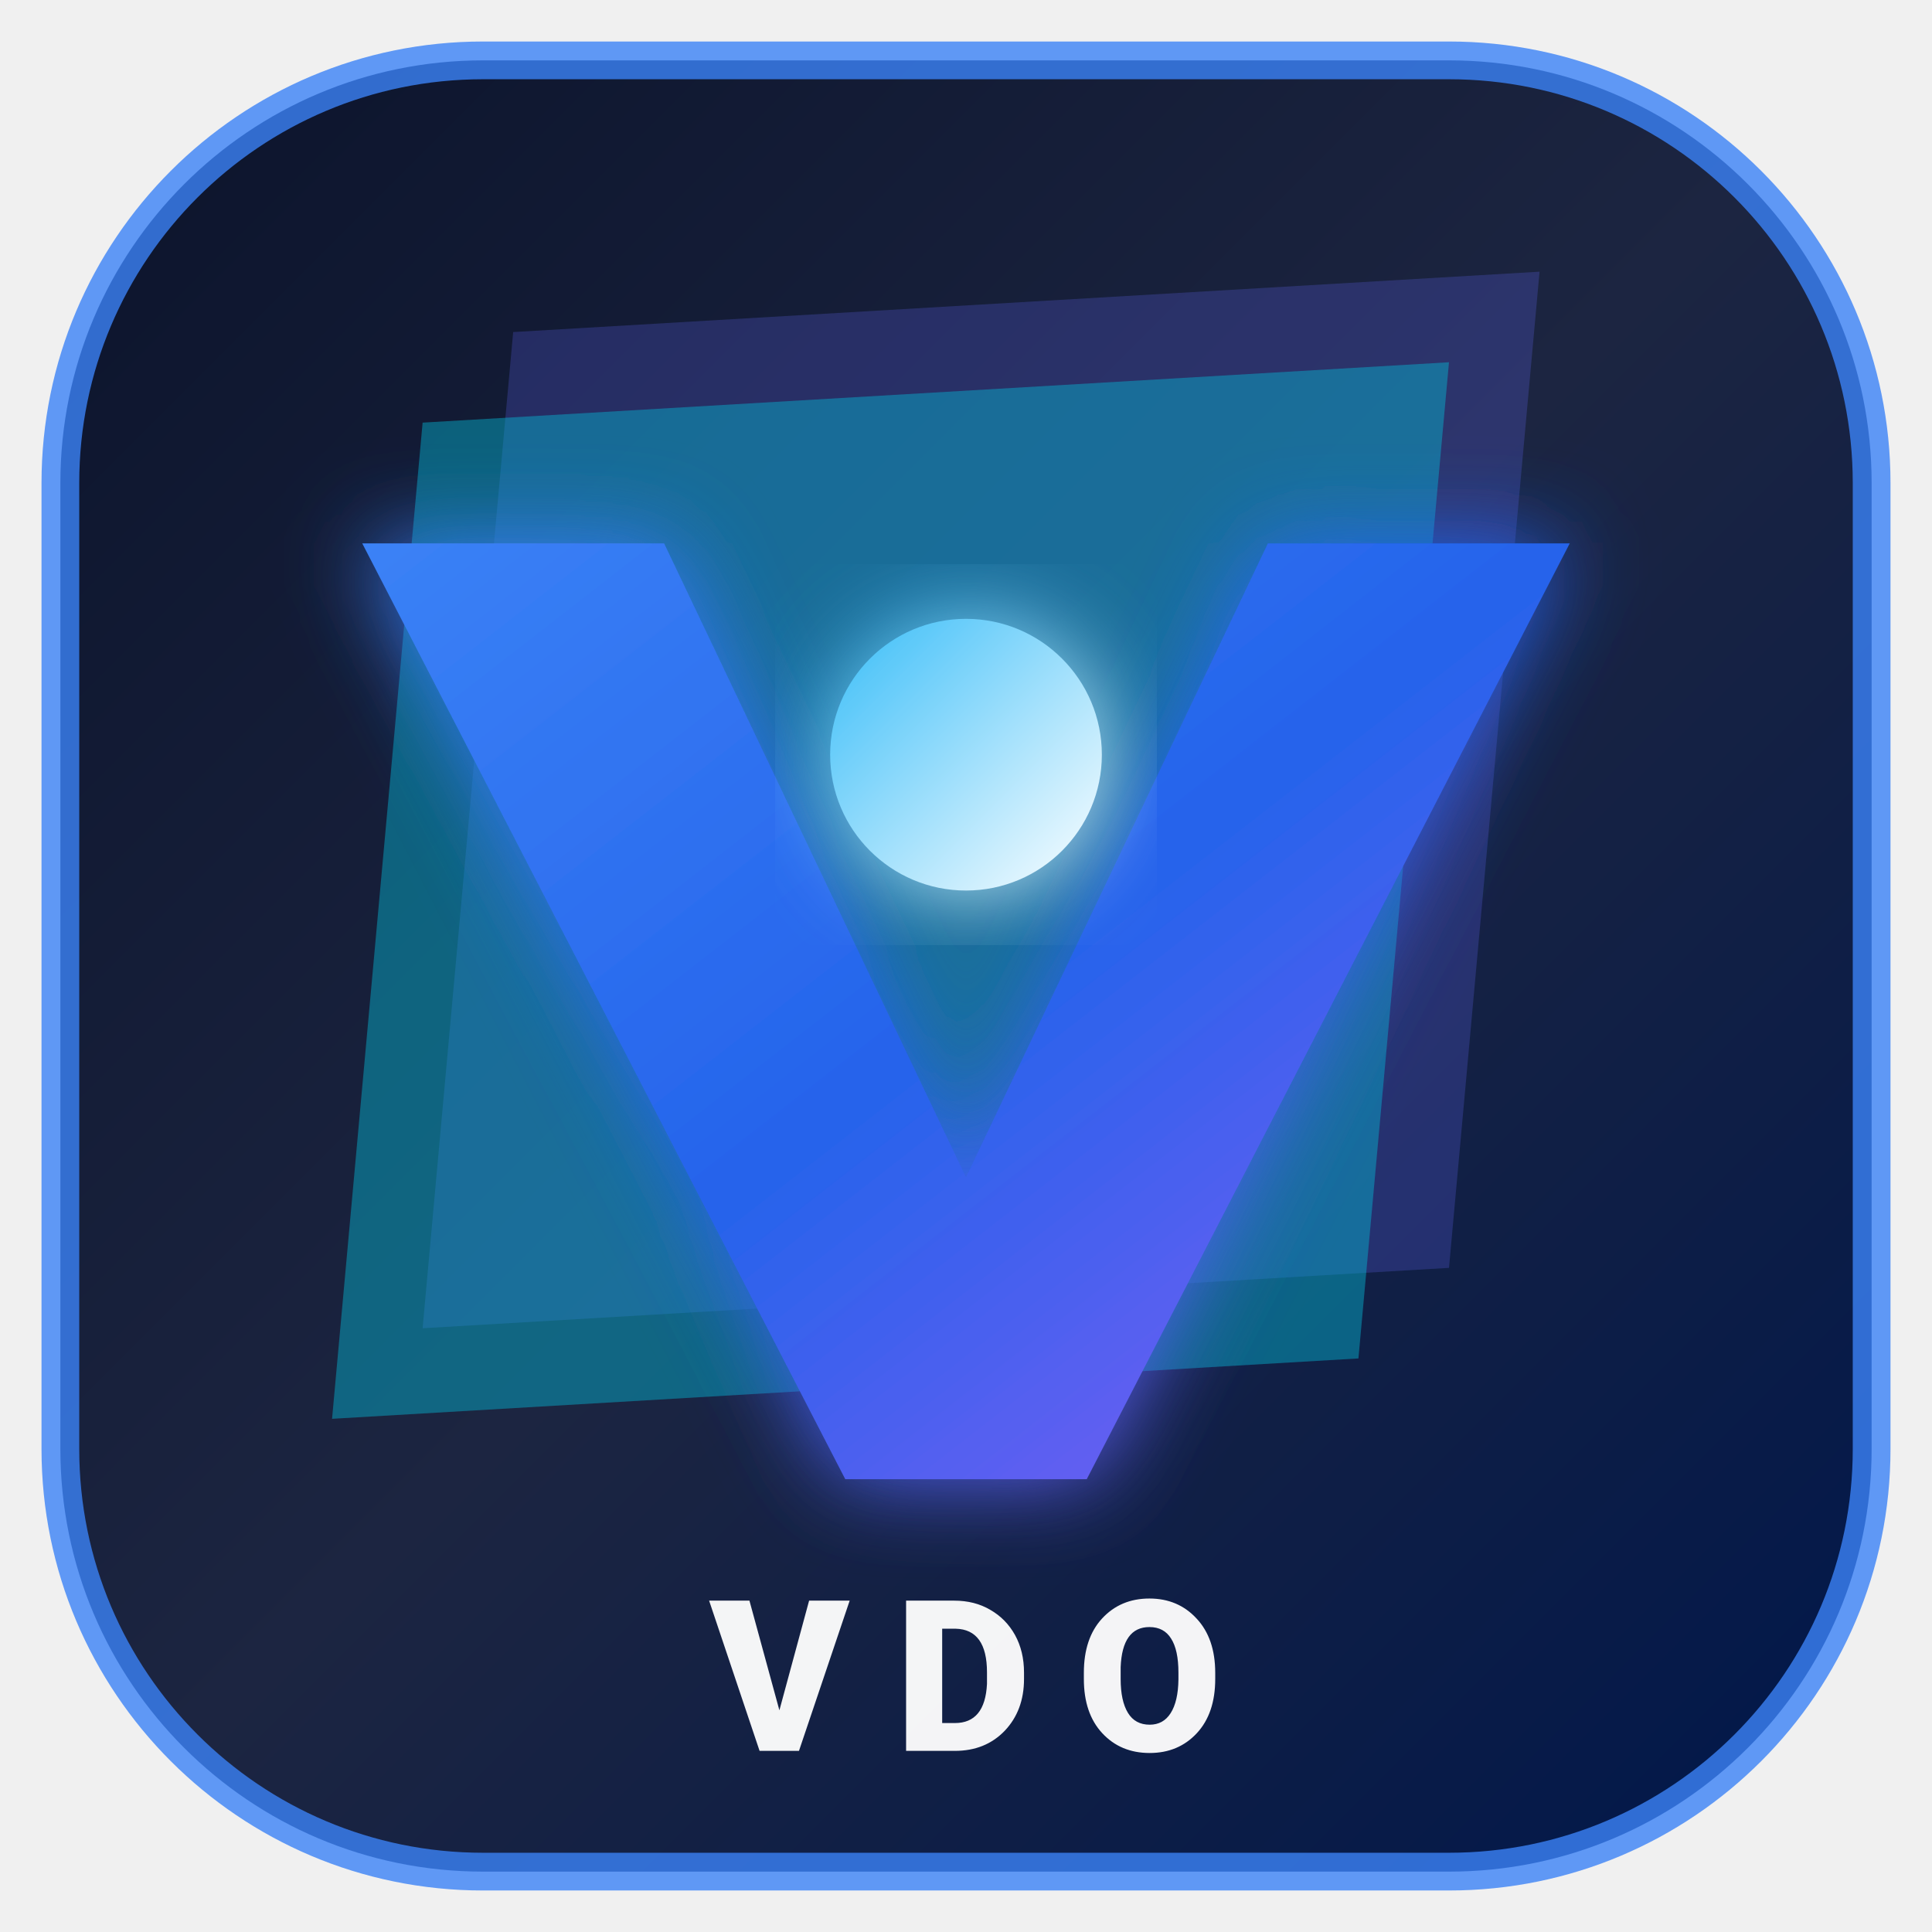
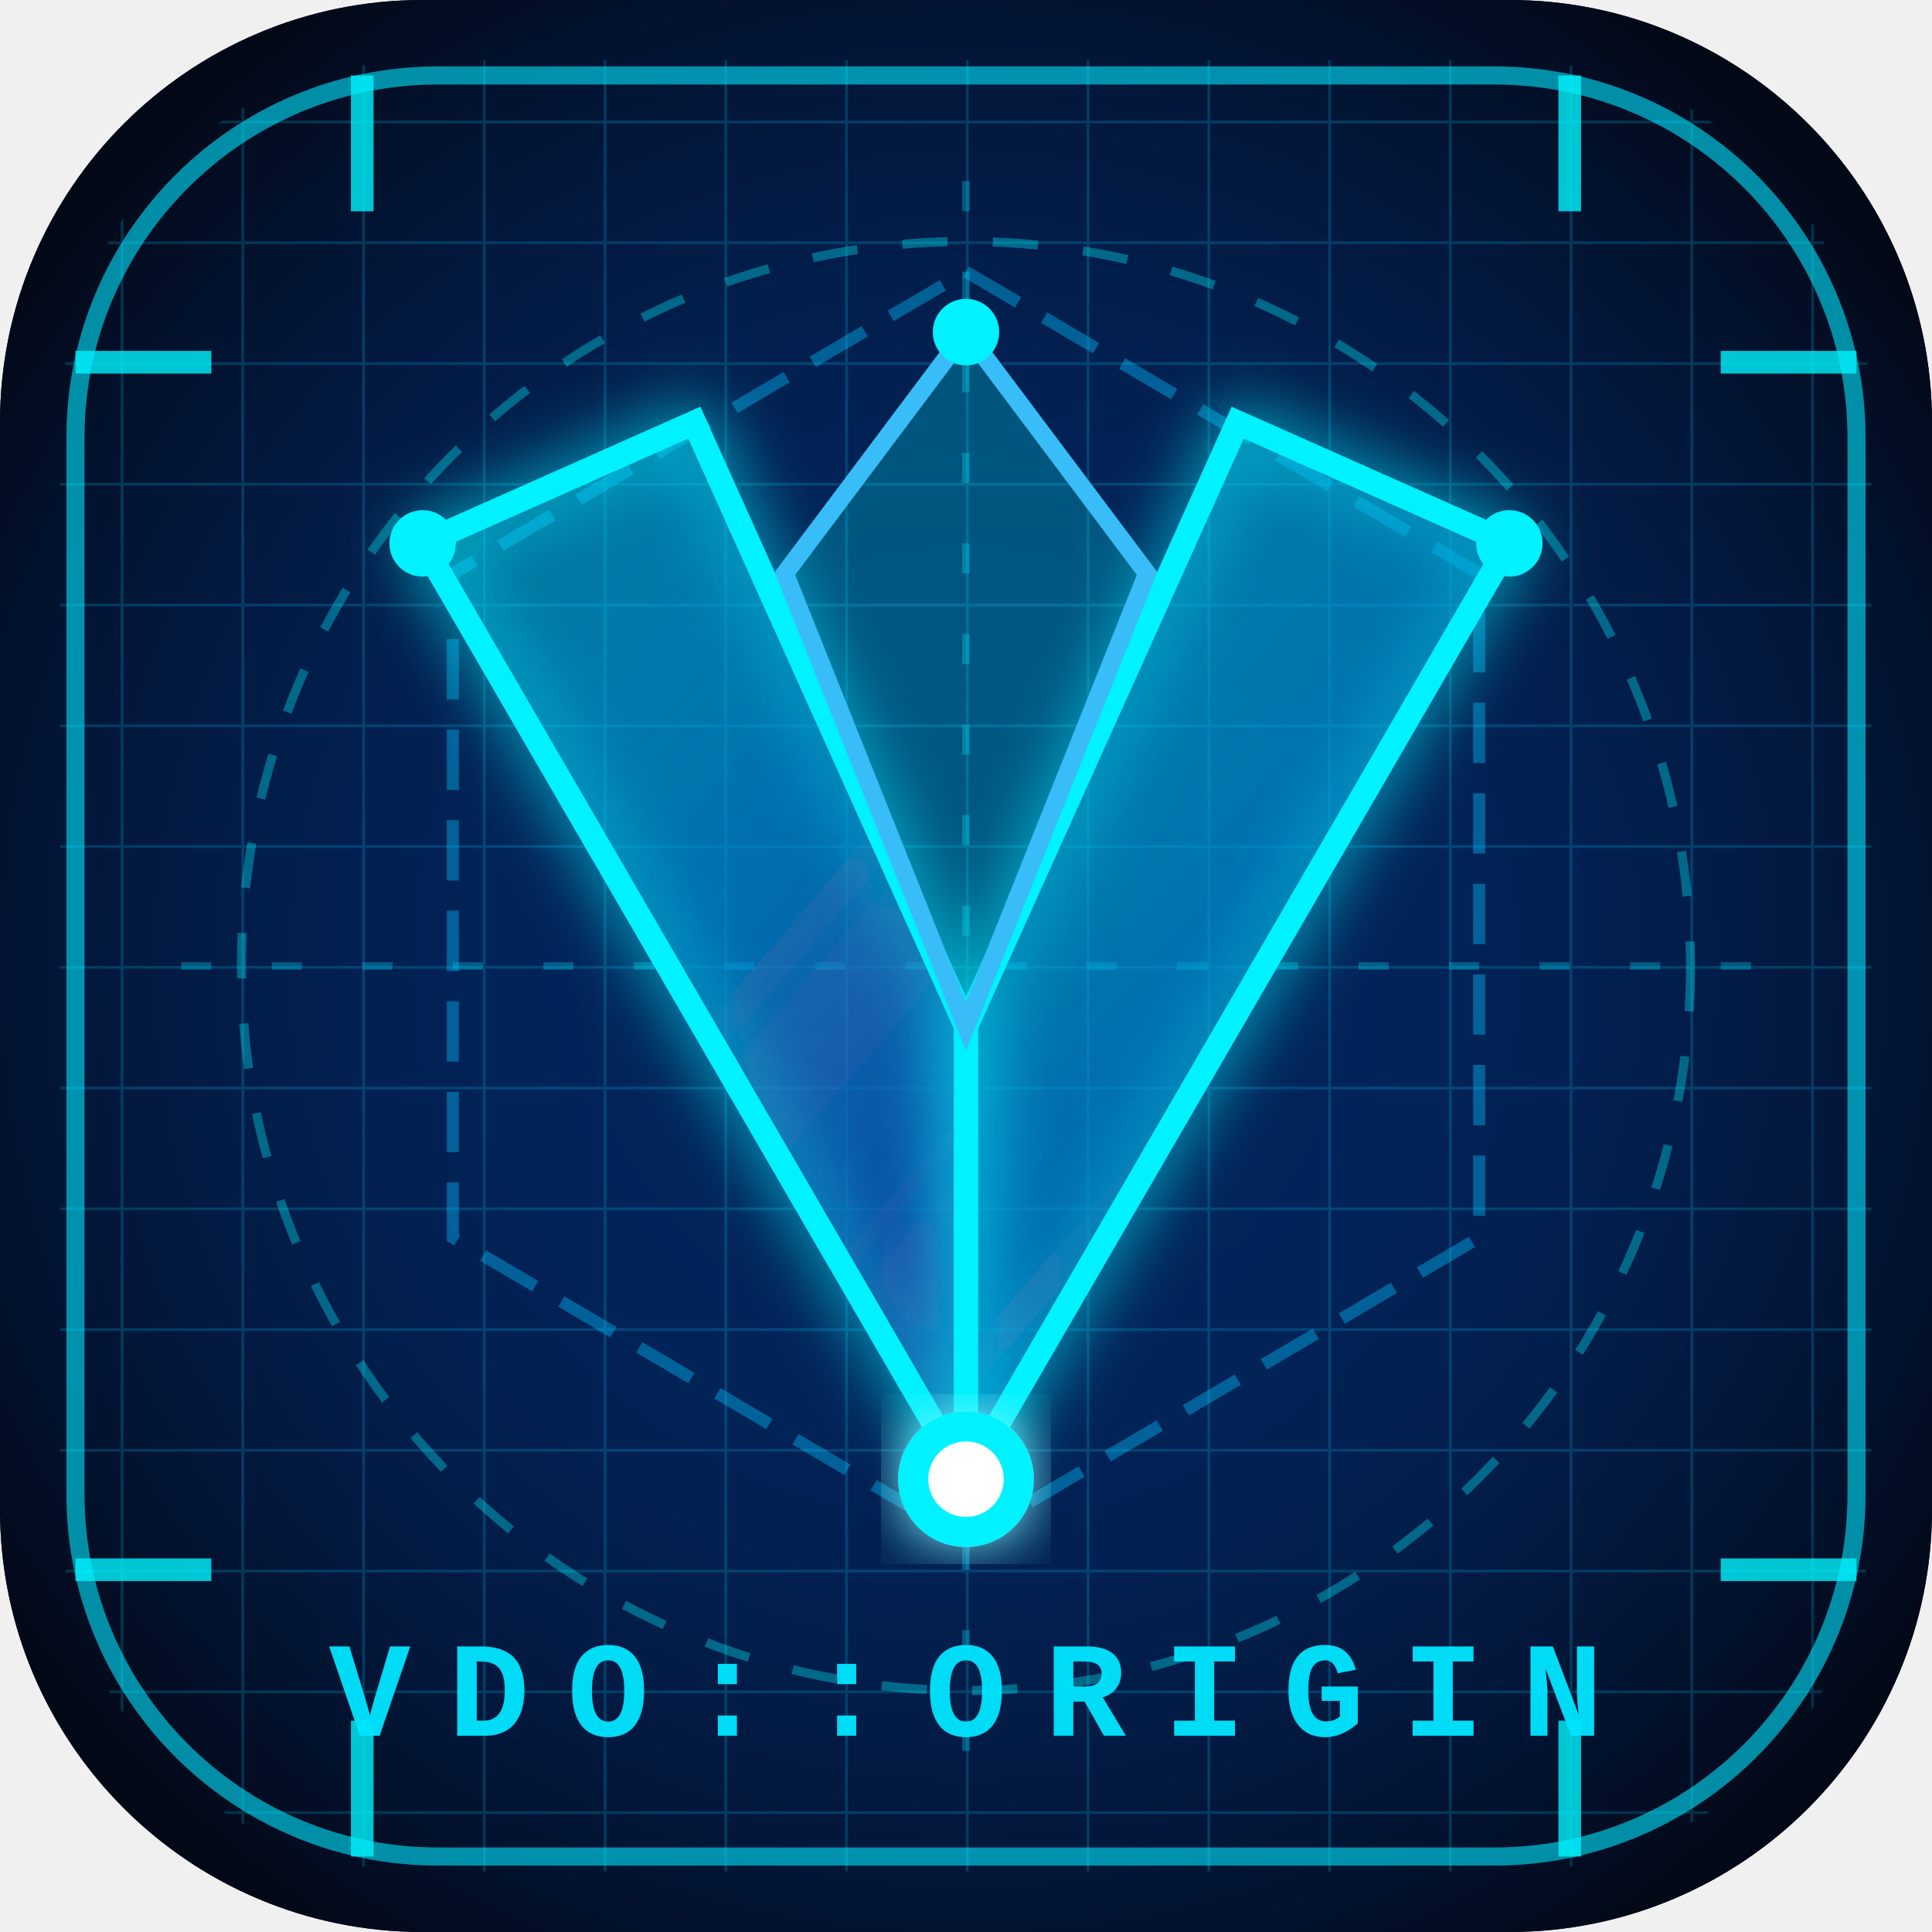
<svg xmlns="http://www.w3.org/2000/svg" viewBox="0 0 128 128" width="100%" height="100%">
  <defs>
-     <linearGradient id="bgGrad" x1="0%" y1="0%" x2="100%" y2="100%">
-       <stop offset="0%" stop-color="#0b132b" />
-       <stop offset="50%" stop-color="#1c2541" />
-       <stop offset="100%" stop-color="#00174b" />
+     <radialGradient id="bpGlow" cx="50%" cy="50%" r="60%">
+       <stop offset="0%" stop-color="#0052cc" stop-opacity="0.35" />
+       <stop offset="100%" stop-color="#030816" stop-opacity="1" />
+     </radialGradient>
+     <linearGradient id="laserCyan" x1="0%" y1="0%" x2="100%" y2="100%">
+       <stop offset="0%" stop-color="#00F2FE" />
+       <stop offset="50%" stop-color="#00C0FF" />
+       <stop offset="100%" stop-color="#3B82F6" />
    </linearGradient>
-     <linearGradient id="vGrad" x1="0%" y1="0%" x2="100%" y2="100%">
-       <stop offset="0%" stop-color="#3b82f6" />
-       <stop offset="50%" stop-color="#2563eb" />
-       <stop offset="100%" stop-color="#8b5cf6" />
+     <linearGradient id="facetGrad" x1="20%" y1="0%" x2="80%" y2="100%">
+       <stop offset="0%" stop-color="#00E5FF" stop-opacity="0.25" />
+       <stop offset="100%" stop-color="#1E40AF" stop-opacity="0.6" />
    </linearGradient>
-     <linearGradient id="orbGrad" x1="0%" y1="0%" x2="100%" y2="100%">
-       <stop offset="0%" stop-color="#38bdf8" />
-       <stop offset="100%" stop-color="#ffffff" />
-     </linearGradient>
-     <filter id="glow" x="-20%" y="-20%" width="140%" height="140%">
-       <feGaussianBlur stdDeviation="3" result="blur" />
-       <feComposite in="SourceGraphic" in2="blur" operator="over" />
+     <pattern id="cadGrid" width="8" height="8" patternUnits="userSpaceOnUse">
+       <path d="M 8 0 L 0 0 0 8" fill="none" stroke="#00d2ff" stroke-width="0.35" stroke-opacity="0.2" />
+     </pattern>
+     <filter id="neonPulse" x="-30%" y="-30%" width="160%" height="160%">
+       <feGaussianBlur stdDeviation="2.2" result="glow" />
+       <feMerge>
+         <feMergeNode in="glow" />
+         <feMergeNode in="SourceGraphic" />
+       </feMerge>
    </filter>
  </defs>
-   <rect x="4" y="4" width="120" height="120" rx="28" fill="url(#bgGrad)" stroke="#3b82f6" stroke-width="2.5" stroke-opacity="0.8" />
-   <polygon points="34,22 102,18 96,84 28,88" fill="#6366f1" fill-opacity="0.25" />
-   <polygon points="28,28 96,24 90,90 22,94" fill="#06b6d4" fill-opacity="0.45" />
-   <polygon points="24,36 44,36 64,78 84,36 104,36 72,98 56,98" fill="url(#vGrad)" filter="url(#glow)" />
-   <circle cx="64" cy="50" r="9" fill="url(#orbGrad)" filter="url(#glow)" />
-   <text x="64" y="116" fill="#ffffff" font-size="14" font-family="-apple-system, BlinkMacSystemFont, 'Segoe UI', Roboto, sans-serif" font-weight="900" letter-spacing="3" text-anchor="middle" opacity="0.95">VDO</text>
+   <rect width="128" height="128" rx="28" fill="#030712" />
+   <rect width="128" height="128" rx="28" fill="url(#bpGlow)" />
+   <rect x="4" y="4" width="120" height="120" rx="24" fill="url(#cadGrid)" />
+   <rect x="5" y="5" width="118" height="118" rx="24" fill="none" stroke="#00E5FF" stroke-width="1.2" stroke-opacity="0.6" />
+   <path d="M 5 24 L 14 24 M 24 5 L 24 14 M 123 24 L 114 24 M 104 5 L 104 14 M 5 104 L 14 104 M 24 123 L 24 114 M 123 104 L 114 104 M 104 123 L 104 114" stroke="#00F2FE" stroke-width="1.5" stroke-opacity="0.8" />
+   <circle cx="64" cy="64" r="48" fill="none" stroke="#00F2FE" stroke-width="0.6" stroke-dasharray="3,3" stroke-opacity="0.35" />
+   <line x1="64" y1="12" x2="64" y2="116" stroke="#00E5FF" stroke-width="0.5" stroke-dasharray="2,4" stroke-opacity="0.3" />
+   <line x1="12" y1="64" x2="116" y2="64" stroke="#00E5FF" stroke-width="0.5" stroke-dasharray="2,4" stroke-opacity="0.3" />
+   <polygon points="64,18 98,38 98,82 64,102 30,82 30,38" fill="none" stroke="#00C0FF" stroke-width="0.8" stroke-opacity="0.4" stroke-dasharray="4,2" />
+   <polygon points="64,98 28,36 46,28 64,68" fill="url(#facetGrad)" stroke="#00F2FE" stroke-width="1.6" filter="url(#neonPulse)" />
+   <polygon points="64,98 100,36 82,28 64,68" fill="url(#facetGrad)" stroke="#00F2FE" stroke-width="1.6" filter="url(#neonPulse)" />
+   <polygon points="64,68 52,38 64,22 76,38" fill="#00F2FE" fill-opacity="0.25" stroke="#38BDF8" stroke-width="1.2" />
+   <circle cx="64" cy="98" r="3.5" fill="#FFFFFF" stroke="#00F2FE" stroke-width="2" filter="url(#neonPulse)" />
+   <circle cx="28" cy="36" r="2.2" fill="#00F2FE" />
+   <circle cx="100" cy="36" r="2.2" fill="#00F2FE" />
+   <circle cx="64" cy="22" r="2.2" fill="#00F2FE" />
+   <text x="64" y="115" fill="#00E5FF" font-size="9" font-family="'JetBrains Mono', 'Fira Code', 'Courier New', monospace" font-weight="700" letter-spacing="2.5" text-anchor="middle" opacity="0.95">VDO::ORIGIN</text>
</svg>
